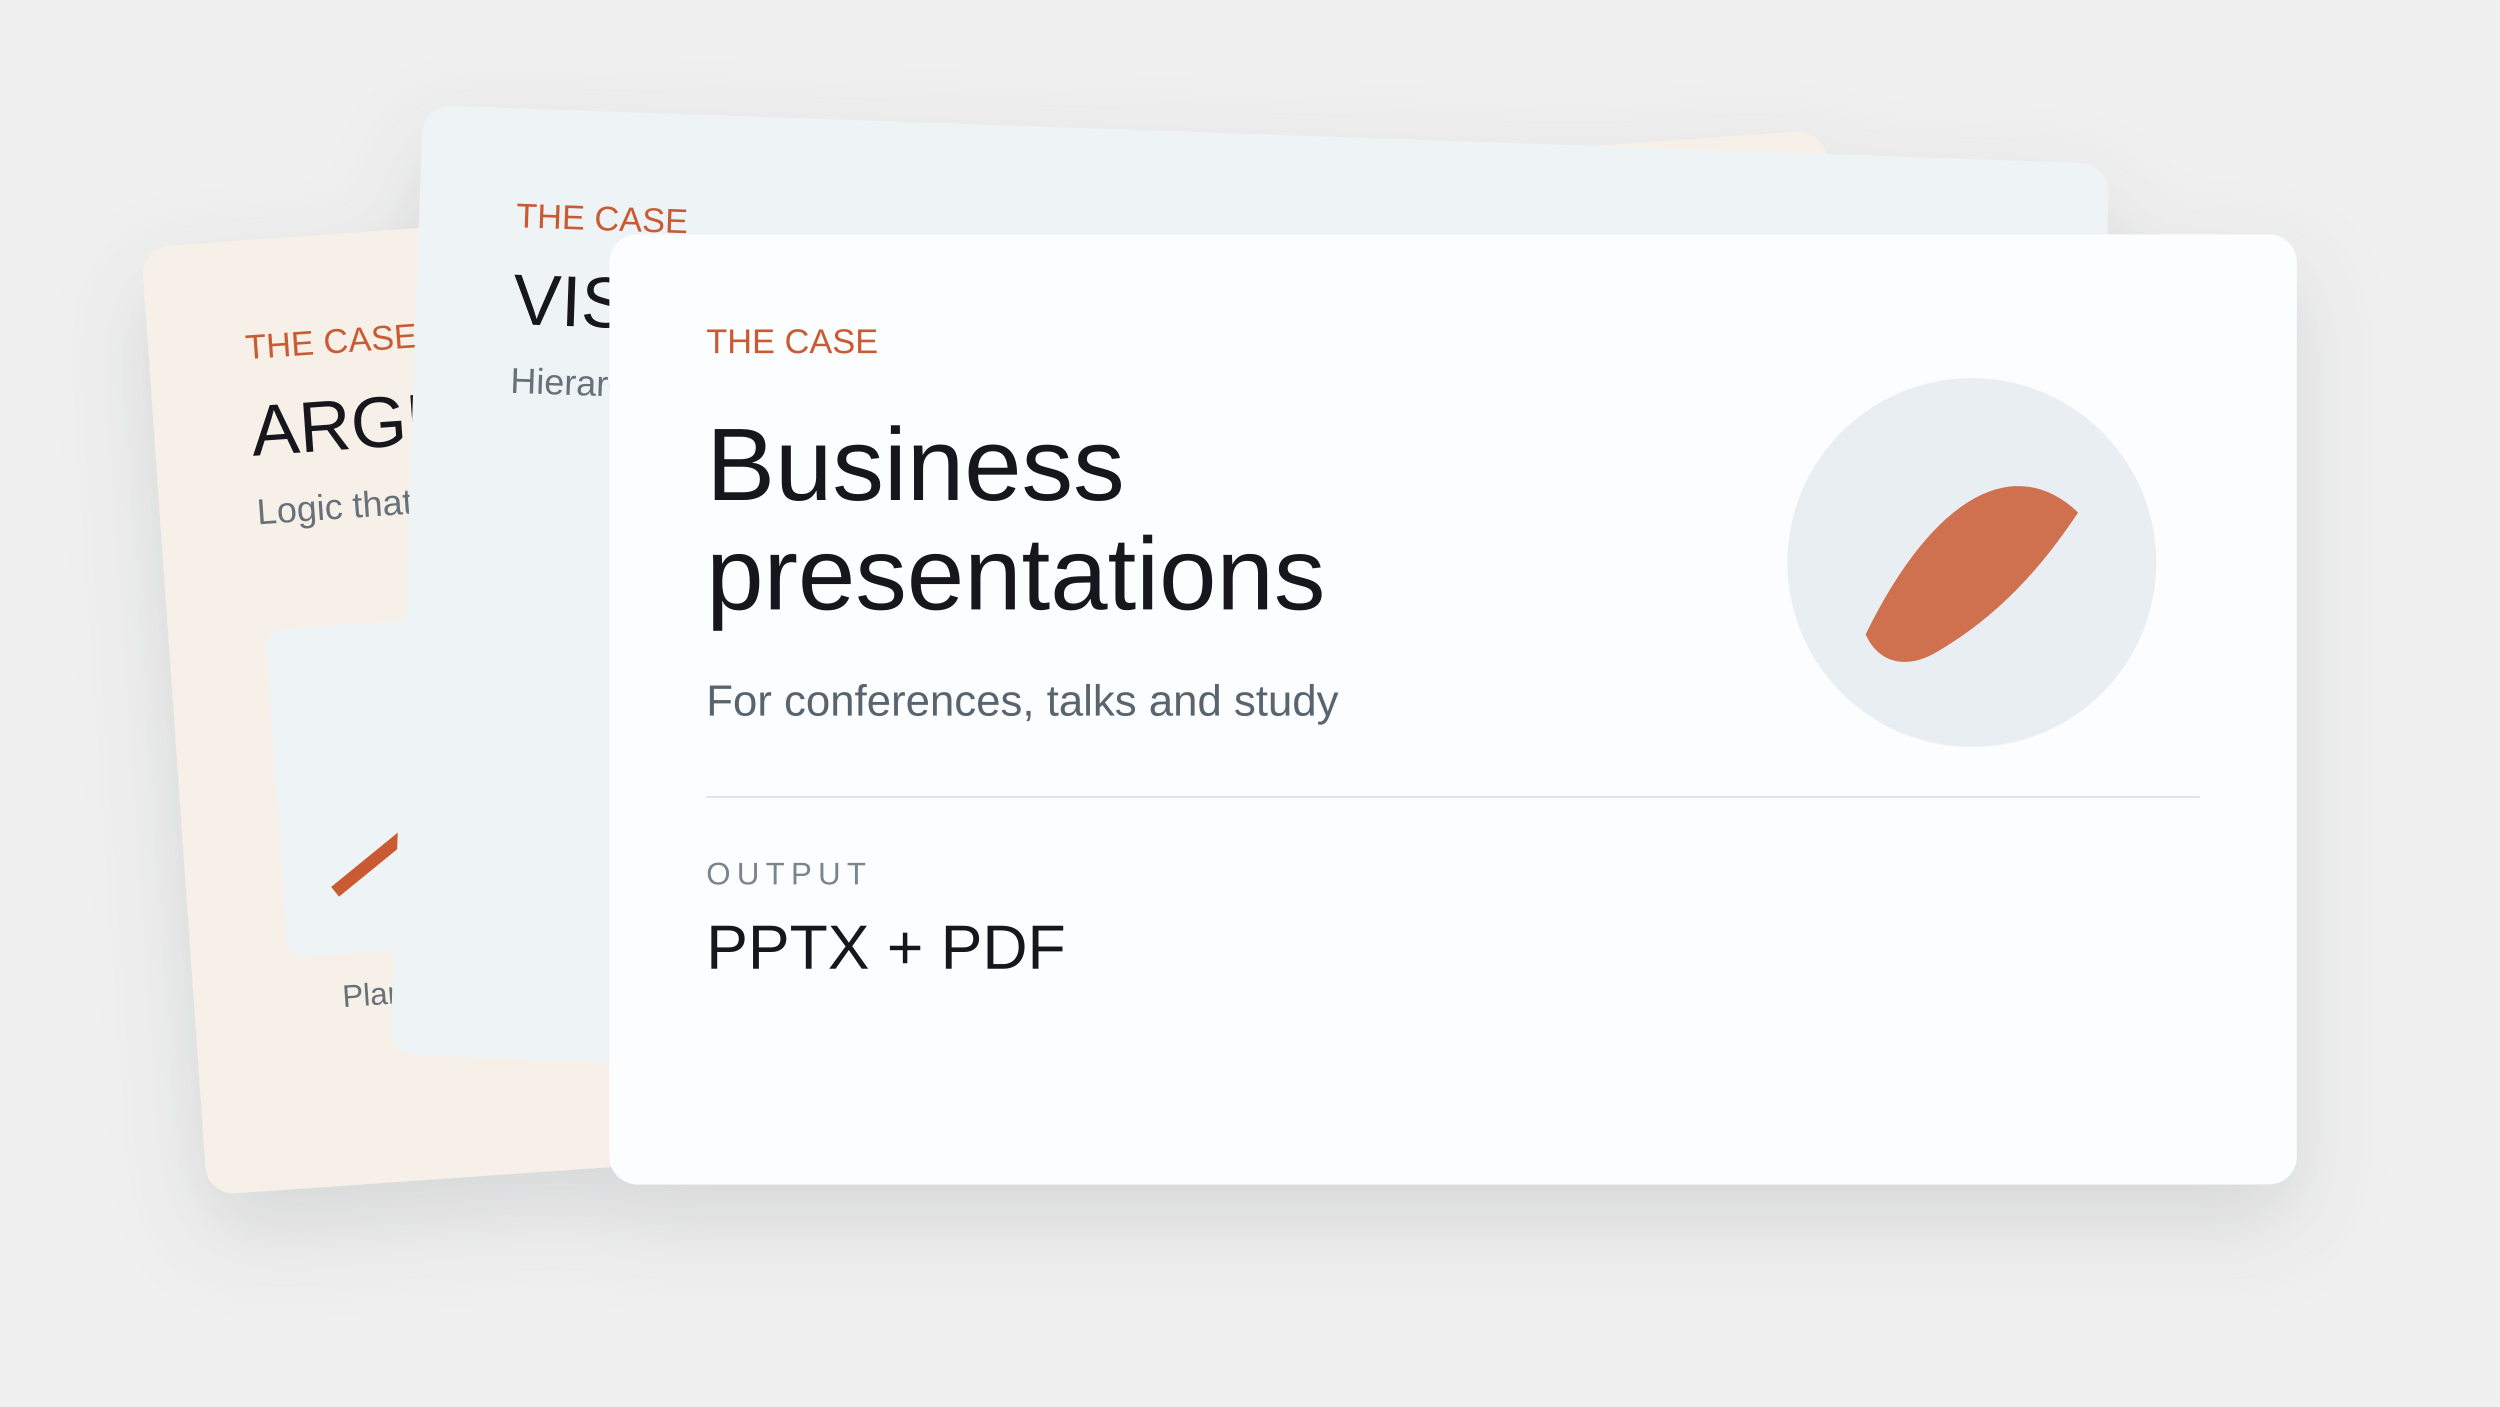
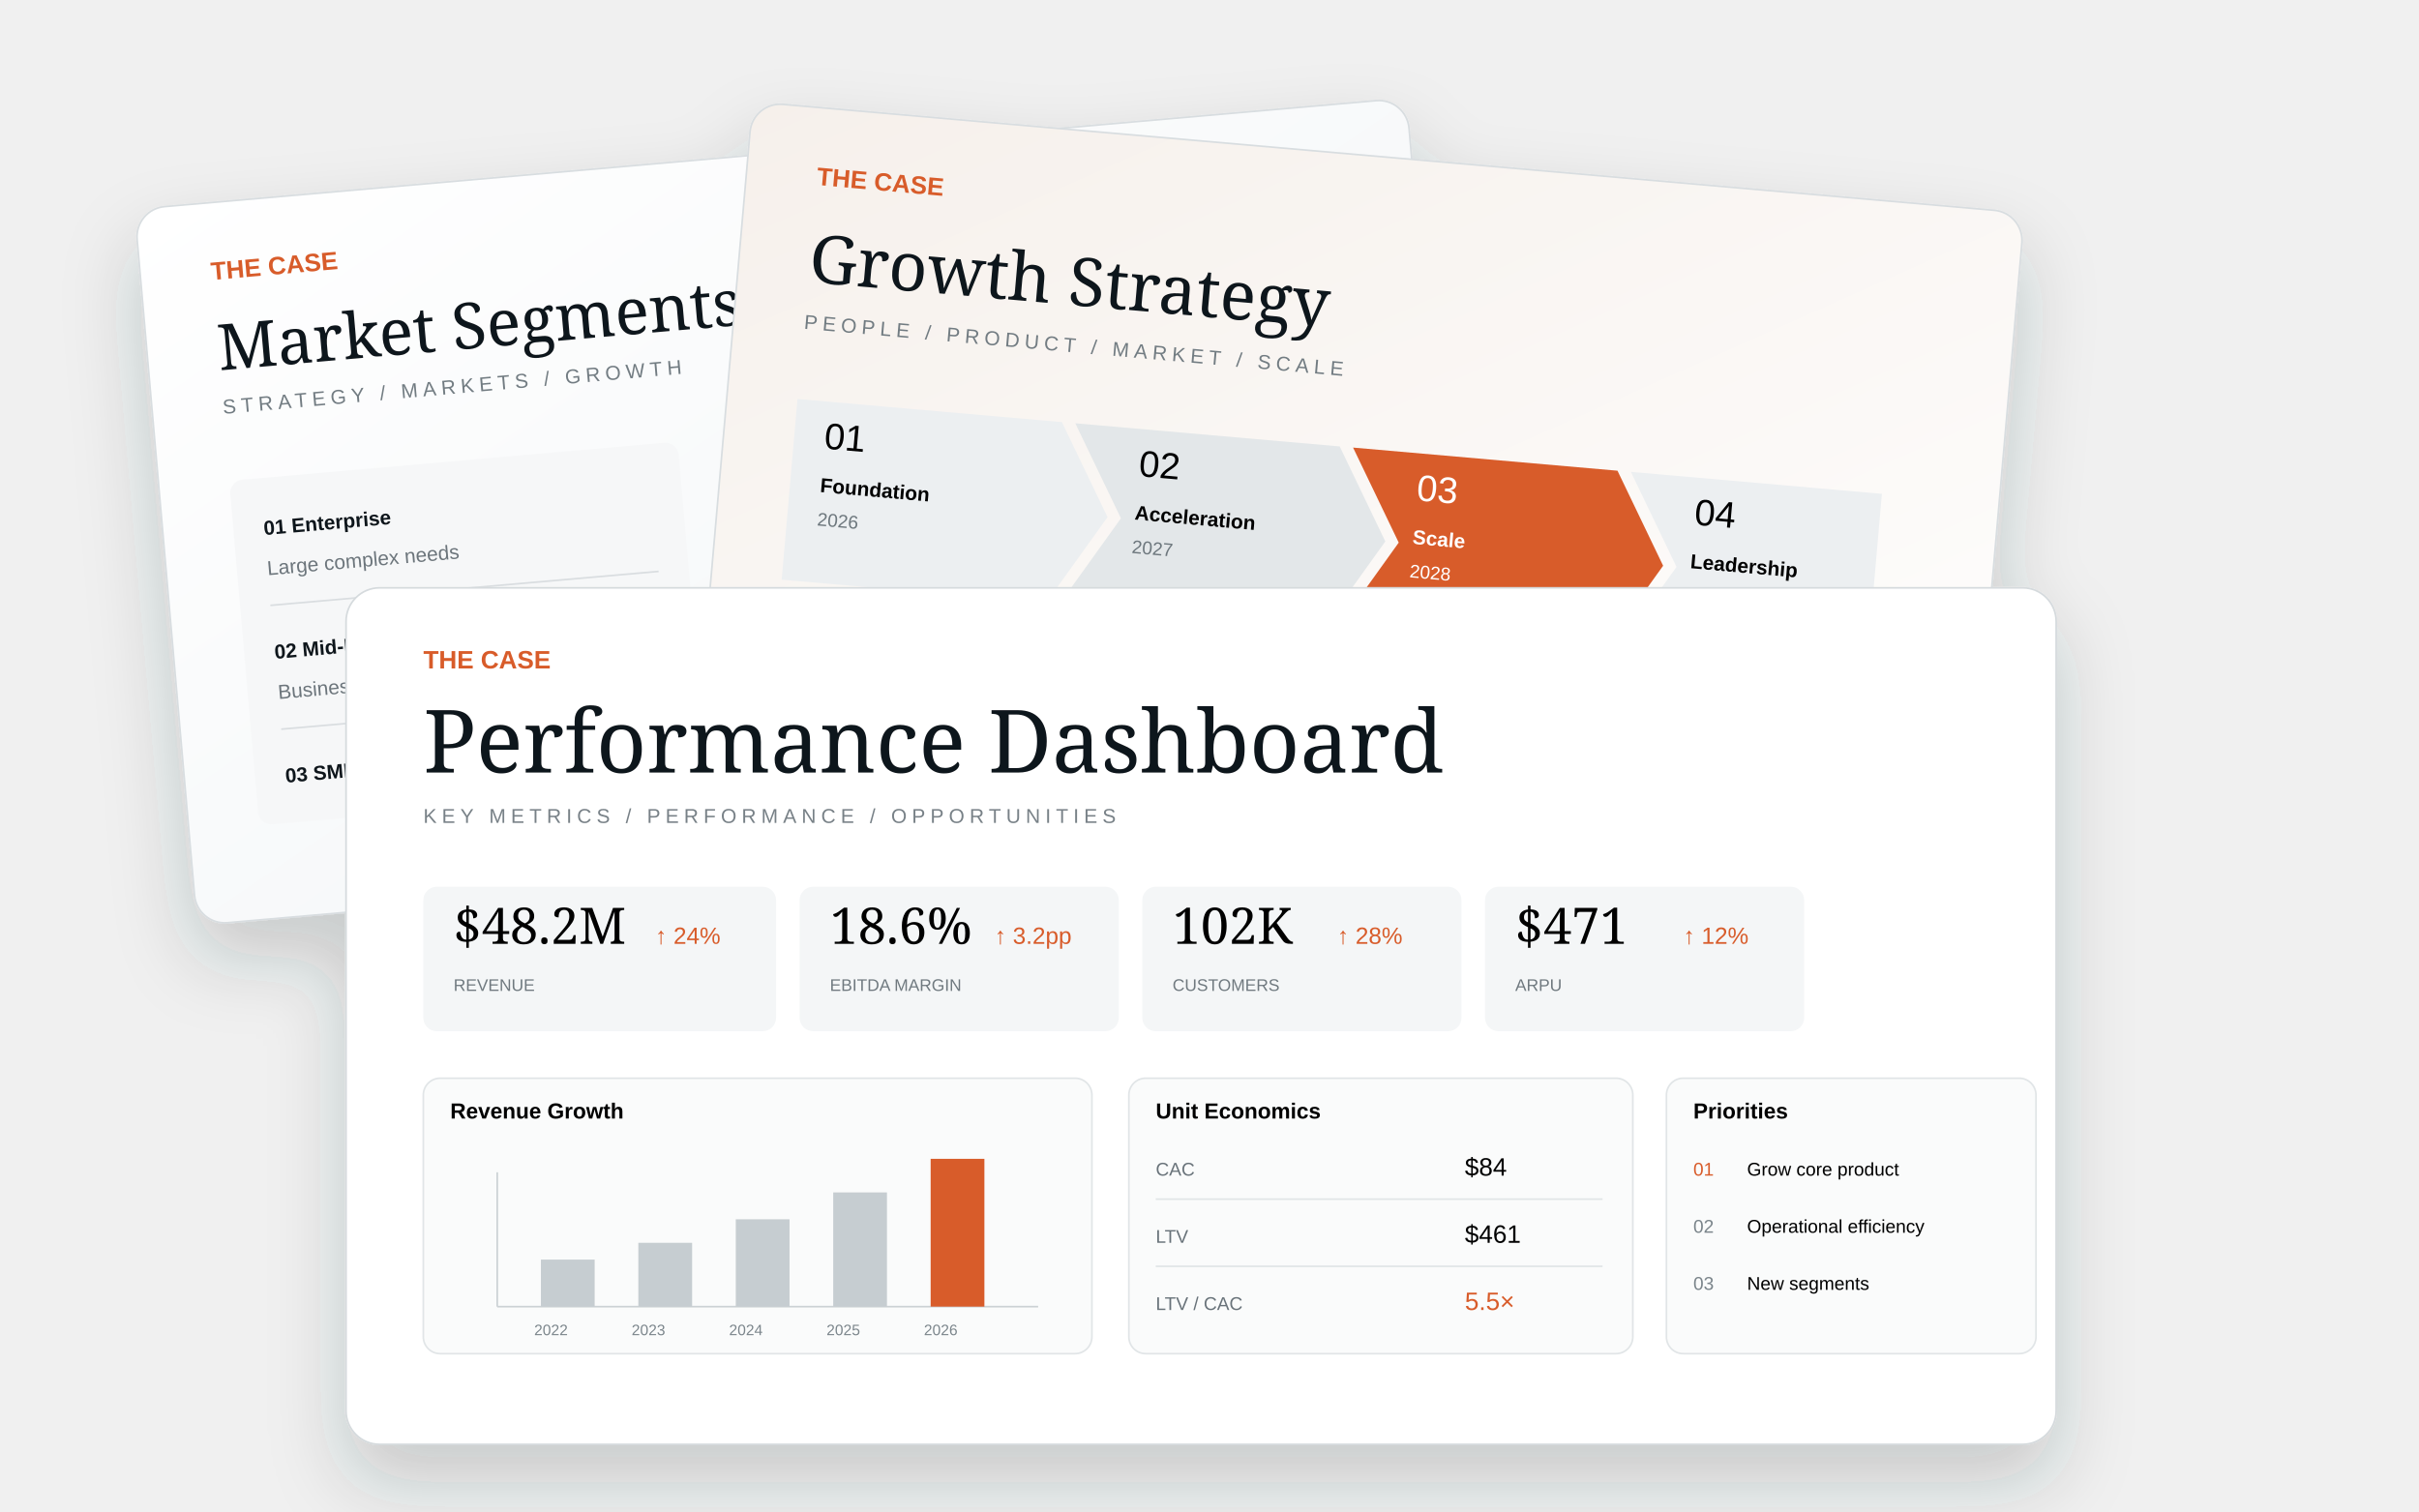
- <svg xmlns="http://www.w3.org/2000/svg" width="1600" height="900" viewBox="0 0 1600 900">
+ <svg xmlns="http://www.w3.org/2000/svg" viewBox="0 0 1440 900" role="img" aria-label="THE CASE business presentations">
  <defs>
-     <filter id="s" x="-20%" y="-20%" width="140%" height="140%">
-       <feDropShadow dx="0" dy="24" stdDeviation="28" flood-color="#5a6570" flood-opacity=".18" />
+     <filter id="sh" x="-20%" y="-20%" width="140%" height="160%">
+       <feDropShadow dx="0" dy="22" stdDeviation="22" flood-color="#26333b" flood-opacity=".20" />
    </filter>
+     <linearGradient id="paper" x1="0" y1="0" x2="1" y2="1">
+       <stop offset="0" stop-color="#fff" />
+       <stop offset="1" stop-color="#f1f4f6" />
+     </linearGradient>
+     <linearGradient id="soft" x1="0" y1="0" x2="1" y2="1">
+       <stop offset="0" stop-color="#f6f0eb" />
+       <stop offset="1" stop-color="#fff" />
+     </linearGradient>
  </defs>
-   <rect width="1600" height="900" fill="none" />
-   <g filter="url(#s)">
-     <g transform="translate(110 120) rotate(-4 540 300)">
-       <rect width="1080" height="608" rx="18" fill="#f6f0e8" />
-       <text x="62" y="76" font-family="Arial,sans-serif" font-size="22" fill="#ca5a32">THE CASE</text>
-       <text x="62" y="138" font-family="Arial,sans-serif" font-size="46" fill="#15191c">ARGUMENTATION</text>
-       <text x="62" y="182" font-family="Arial,sans-serif" font-size="23" fill="#66717a">Logic that leads to a decision</text>
-       <rect x="62" y="250" width="430" height="210" rx="10" fill="#eef3f6" />
-       <path d="M95 420 L180 360 L265 390 L355 295 L455 330" fill="none" stroke="#ca5a32" stroke-width="8" />
-       <text x="95" y="494" font-family="Arial,sans-serif" font-size="20" fill="#66717a">Plan</text>
-       <text x="210" y="494" font-family="Arial,sans-serif" font-size="20" fill="#66717a">Actual</text>
-       <text x="350" y="494" font-family="Arial,sans-serif" font-size="20" fill="#66717a">Growth</text>
+   <g filter="url(#sh)">
+     <g transform="translate(98 95) rotate(-5 330 220)">
+       <rect width="760" height="428" rx="18" fill="url(#paper)" stroke="#d8dde0" />
+       <text x="42" y="46" font-family="Arial" font-size="15" font-weight="700" fill="#d85c2b">THE CASE</text>
+       <text x="42" y="100" font-family="Georgia" font-size="38" fill="#11171c">Market Segments</text>
+       <text x="42" y="126" font-family="Arial" font-size="12" letter-spacing="3" fill="#727c82">STRATEGY / MARKETS / GROWTH</text>
+       <g transform="translate(42 166)">
+         <rect width="268" height="206" rx="8" fill="#f6f7f8" />
+         <g font-family="Arial" font-size="12" fill="#11171c">
+           <text x="18" y="34" font-weight="700">01  Enterprise</text>
+           <text x="18" y="58" fill="#6c757b">Large complex needs</text>
+           <line x1="18" y1="76" x2="250" y2="76" stroke="#d9dde0" />
+           <text x="18" y="108" font-weight="700">02  Mid-Market</text>
+           <text x="18" y="132" fill="#6c757b">Businesses scaling fast</text>
+           <line x1="18" y1="150" x2="250" y2="150" stroke="#d9dde0" />
+           <text x="18" y="182" font-weight="700">03  SMB</text>
+         </g>
+       </g>
+       <g transform="translate(338 162)">
+         <text x="0" y="18" font-family="Arial" font-size="11" fill="#7a848a">MARKET POTENTIAL</text>
+         <text x="0" y="58" font-family="Georgia" font-size="34" fill="#11171c">$125B</text>
+         <rect x="0" y="92" width="338" height="160" rx="10" fill="#eef1f3" />
+         <path d="M22 181 L74 148 L118 161 L164 124 L205 138 L253 98 L306 112" fill="none" stroke="#d85c2b" stroke-width="5" />
+         <g fill="#aeb6bb">
+           <rect x="22" y="196" width="26" height="34" />
+           <rect x="74" y="184" width="26" height="46" />
+           <rect x="126" y="170" width="26" height="60" />
+           <rect x="178" y="152" width="26" height="78" />
+           <rect x="230" y="128" width="26" height="102" />
+         </g>
+       </g>
    </g>
-     <g transform="translate(260 86) rotate(2 540 300)">
-       <rect width="1080" height="608" rx="18" fill="#eef3f6" />
-       <text x="62" y="76" font-family="Arial,sans-serif" font-size="22" fill="#ca5a32">THE CASE</text>
-       <text x="62" y="138" font-family="Arial,sans-serif" font-size="46" fill="#15191c">VISUAL CODE</text>
-       <text x="62" y="182" font-family="Arial,sans-serif" font-size="23" fill="#66717a">Hierarchy, accents, rhythm</text>
-       <rect x="655" y="112" width="338" height="320" rx="12" fill="#dde6eb" />
-       <rect x="708" y="169" width="54" height="190" fill="#ca5a32" opacity=".75" />
-       <rect x="785" y="218" width="54" height="141" fill="#15191c" opacity=".8" />
-       <rect x="862" y="137" width="54" height="222" fill="#8f9ba3" />
-       <text x="655" y="475" font-family="Arial,sans-serif" font-size="20" fill="#66717a">Revenue</text>
-       <text x="790" y="475" font-family="Arial,sans-serif" font-size="20" fill="#66717a">Trend</text>
+     <g transform="translate(428 92) rotate(5 370 214)">
+       <rect width="760" height="428" rx="18" fill="url(#soft)" stroke="#d8dde0" />
+       <text x="42" y="46" font-family="Arial" font-size="15" font-weight="700" fill="#d85c2b">THE CASE</text>
+       <text x="42" y="104" font-family="Georgia" font-size="40" fill="#11171c">Growth Strategy</text>
+       <text x="42" y="132" font-family="Arial" font-size="12" letter-spacing="3" fill="#727c82">PEOPLE / PRODUCT / MARKET / SCALE</text>
+       <g transform="translate(42 174)" font-family="Arial">
+         <g>
+           <path d="M0 0h158l32 54-32 54H0z" fill="#eceff1" />
+           <text x="18" y="28" font-size="22">01</text>
+           <text x="18" y="54" font-size="12" font-weight="700">Foundation</text>
+           <text x="18" y="74" font-size="11" fill="#6d777d">2026</text>
+         </g>
+         <g transform="translate(166)">
+           <path d="M0 0h158l32 54-32 54H0l32-54z" fill="#e3e7e9" />
+           <text x="40" y="28" font-size="22">02</text>
+           <text x="40" y="54" font-size="12" font-weight="700">Acceleration</text>
+           <text x="40" y="74" font-size="11" fill="#6d777d">2027</text>
+         </g>
+         <g transform="translate(332)">
+           <path d="M0 0h158l32 54-32 54H0l32-54z" fill="#d85c2b" />
+           <text x="40" y="28" font-size="22" fill="#fff">03</text>
+           <text x="40" y="54" font-size="12" font-weight="700" fill="#fff">Scale</text>
+           <text x="40" y="74" font-size="11" fill="#fff">2028</text>
+         </g>
+         <g transform="translate(498)">
+           <path d="M0 0h150v108H0l32-54z" fill="#eceff1" />
+           <text x="40" y="28" font-size="22">04</text>
+           <text x="40" y="54" font-size="12" font-weight="700">Leadership</text>
+           <text x="40" y="74" font-size="11" fill="#6d777d">2029+</text>
+         </g>
+       </g>
+       <g transform="translate(42 316)" font-family="Arial">
+         <text font-size="11" fill="#788187">EXPECTED OUTCOME</text>
+         <text y="34" font-size="22" fill="#11171c">Revenue growth · margin growth · scalable operations</text>
+       </g>
    </g>
-     <g transform="translate(390 150)">
-       <rect width="1080" height="608" rx="18" fill="#fbfdff" />
-       <text x="62" y="76" font-family="Arial,sans-serif" font-size="22" fill="#ca5a32">THE CASE</text>
-       <text x="62" y="170" font-family="Arial,sans-serif" font-size="66" fill="#15191c">Business</text>
-       <text x="62" y="240" font-family="Arial,sans-serif" font-size="66" fill="#15191c">presentations</text>
-       <text x="62" y="308" font-family="Arial,sans-serif" font-size="28" fill="#59656e">For conferences, talks and study</text>
-       <line x1="62" y1="360" x2="1018" y2="360" stroke="#d7dfe4" />
-       <text x="62" y="416" font-family="Arial,sans-serif" font-size="20" letter-spacing="4" fill="#7a858d">OUTPUT</text>
-       <text x="62" y="470" font-family="Arial,sans-serif" font-size="40" fill="#15191c">PPTX + PDF</text>
-       <circle cx="872" cy="210" r="118" fill="#e8eef2" />
-       <path d="M804 256c44-90 96-116 136-78-24 36-51 66-90 89-18 11-37 9-46-11z" fill="#ca5a32" opacity=".85" />
+     <g transform="translate(206 350)">
+       <rect width="1018" height="510" rx="20" fill="#fff" stroke="#d5dadd" />
+       <text x="46" y="48" font-family="Arial" font-size="15" font-weight="700" fill="#d85c2b">THE CASE</text>
+       <text x="46" y="110" font-family="Georgia" font-size="52" fill="#11171c">Performance Dashboard</text>
+       <text x="46" y="140" font-family="Arial" font-size="12" letter-spacing="3" fill="#788187">KEY METRICS / PERFORMANCE / OPPORTUNITIES</text>
+       <g transform="translate(46 178)" font-family="Arial">
+         <g>
+           <rect width="210" height="86" rx="8" fill="#f4f6f7" />
+           <text x="18" y="34" font-family="Georgia" font-size="30">$48.2M</text>
+           <text x="18" y="62" font-size="10" fill="#6f797f">REVENUE</text>
+           <text x="138" y="34" font-size="14" fill="#d85c2b">↑ 24%</text>
+         </g>
+         <g transform="translate(224)">
+           <rect width="190" height="86" rx="8" fill="#f4f6f7" />
+           <text x="18" y="34" font-family="Georgia" font-size="30">18.6%</text>
+           <text x="18" y="62" font-size="10" fill="#6f797f">EBITDA MARGIN</text>
+           <text x="116" y="34" font-size="14" fill="#d85c2b">↑ 3.2pp</text>
+         </g>
+         <g transform="translate(428)">
+           <rect width="190" height="86" rx="8" fill="#f4f6f7" />
+           <text x="18" y="34" font-family="Georgia" font-size="30">102K</text>
+           <text x="18" y="62" font-size="10" fill="#6f797f">CUSTOMERS</text>
+           <text x="116" y="34" font-size="14" fill="#d85c2b">↑ 28%</text>
+         </g>
+         <g transform="translate(632)">
+           <rect width="190" height="86" rx="8" fill="#f4f6f7" />
+           <text x="18" y="34" font-family="Georgia" font-size="30">$471</text>
+           <text x="18" y="62" font-size="10" fill="#6f797f">ARPU</text>
+           <text x="118" y="34" font-size="14" fill="#d85c2b">↑ 12%</text>
+         </g>
+       </g>
+       <g transform="translate(46 292)" font-family="Arial">
+         <rect width="398" height="164" rx="10" fill="#fafbfb" stroke="#e1e5e7" />
+         <text x="16" y="24" font-size="13" font-weight="700">Revenue Growth</text>
+         <line x1="44" y1="136" x2="366" y2="136" stroke="#ccd2d5" />
+         <line x1="44" y1="56" x2="44" y2="136" stroke="#ccd2d5" />
+         <g fill="#c6cdd1">
+           <rect x="70" y="108" width="32" height="28" />
+           <rect x="128" y="98" width="32" height="38" />
+           <rect x="186" y="84" width="32" height="52" />
+           <rect x="244" y="68" width="32" height="68" />
+         </g>
+         <rect x="302" y="48" width="32" height="88" fill="#d85c2b" />
+         <text x="66" y="153" font-size="9" fill="#7b858b">2022</text>
+         <text x="124" y="153" font-size="9" fill="#7b858b">2023</text>
+         <text x="182" y="153" font-size="9" fill="#7b858b">2024</text>
+         <text x="240" y="153" font-size="9" fill="#7b858b">2025</text>
+         <text x="298" y="153" font-size="9" fill="#7b858b">2026</text>
+         <g transform="translate(420)">
+           <rect width="300" height="164" rx="10" fill="#fafbfb" stroke="#e1e5e7" />
+           <text x="16" y="24" font-size="13" font-weight="700">Unit Economics</text>
+           <text x="16" y="58" font-size="11" fill="#687279">CAC</text>
+           <text x="200" y="58" font-size="15">$84</text>
+           <line x1="16" y1="72" x2="282" y2="72" stroke="#e1e5e7" />
+           <text x="16" y="98" font-size="11" fill="#687279">LTV</text>
+           <text x="200" y="98" font-size="15">$461</text>
+           <line x1="16" y1="112" x2="282" y2="112" stroke="#e1e5e7" />
+           <text x="16" y="138" font-size="11" fill="#687279">LTV / CAC</text>
+           <text x="200" y="138" font-size="15" fill="#d85c2b">5.5×</text>
+         </g>
+         <g transform="translate(740)">
+           <rect width="220" height="164" rx="10" fill="#fafbfb" stroke="#e1e5e7" />
+           <text x="16" y="24" font-size="13" font-weight="700">Priorities</text>
+           <g font-size="11">
+             <text x="16" y="58" fill="#d85c2b">01</text>
+             <text x="48" y="58">Grow core product</text>
+             <text x="16" y="92" fill="#7a848a">02</text>
+             <text x="48" y="92">Operational efficiency</text>
+             <text x="16" y="126" fill="#7a848a">03</text>
+             <text x="48" y="126">New segments</text>
+           </g>
+         </g>
+       </g>
    </g>
  </g>
</svg>
